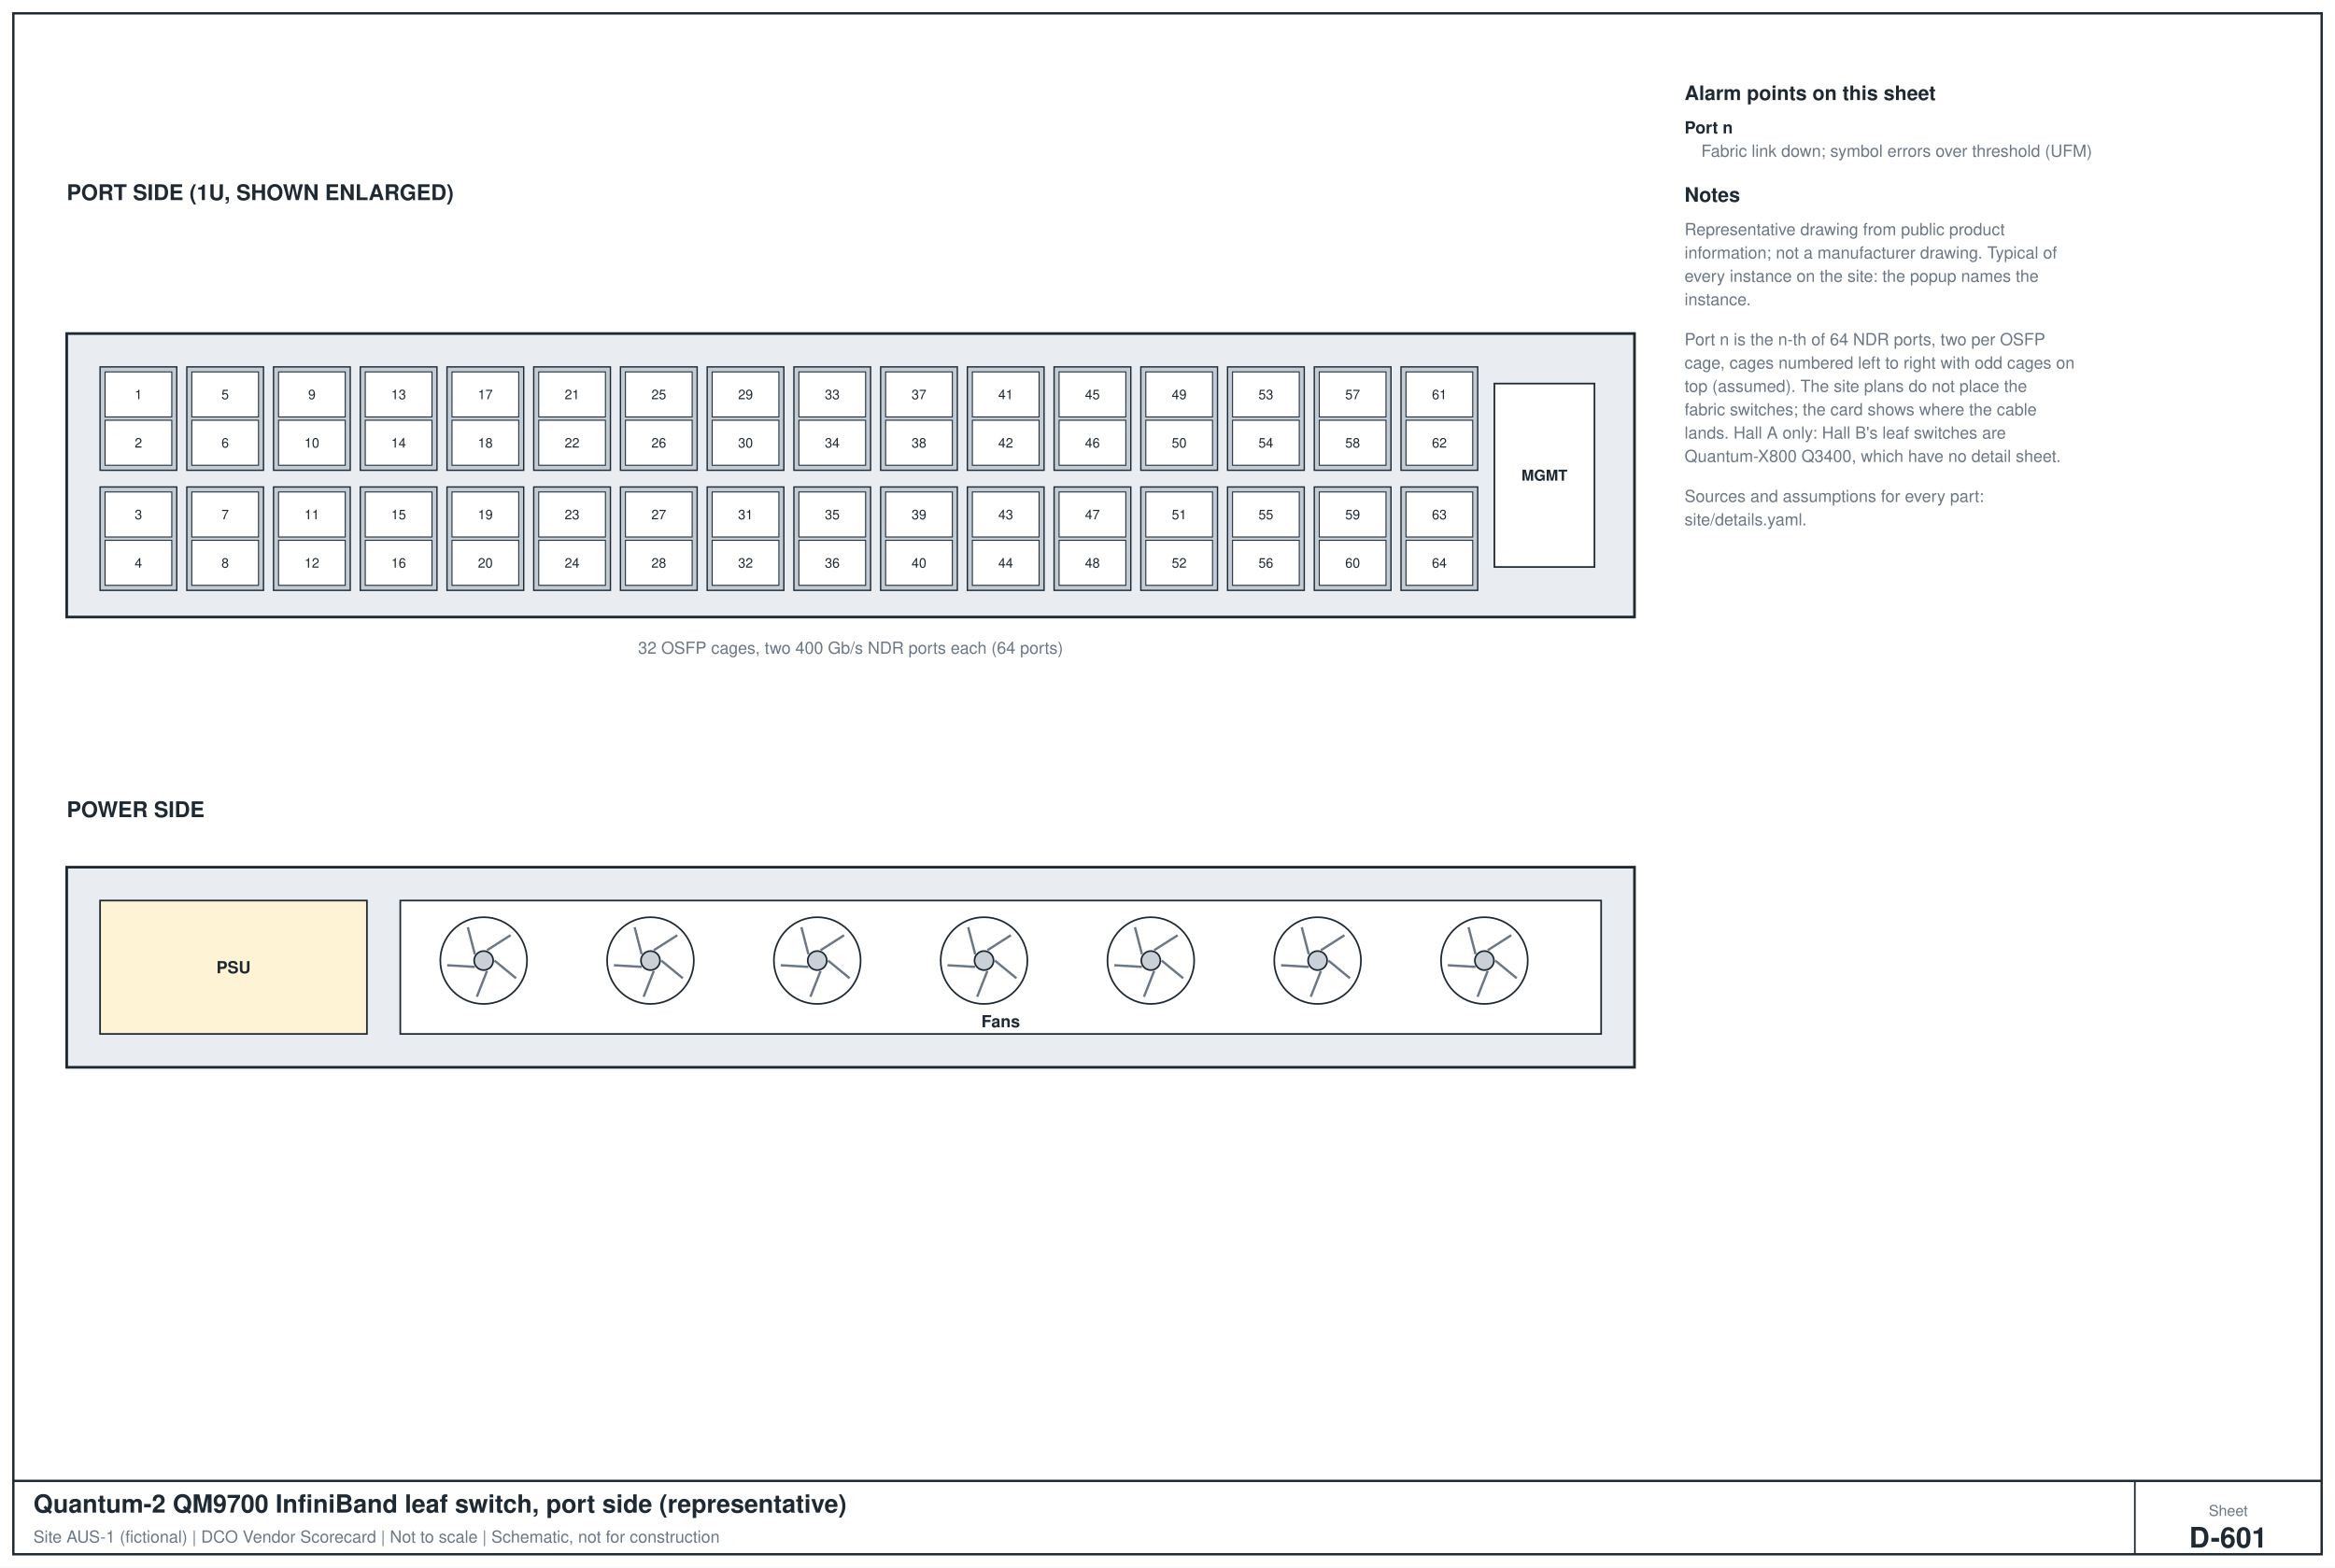
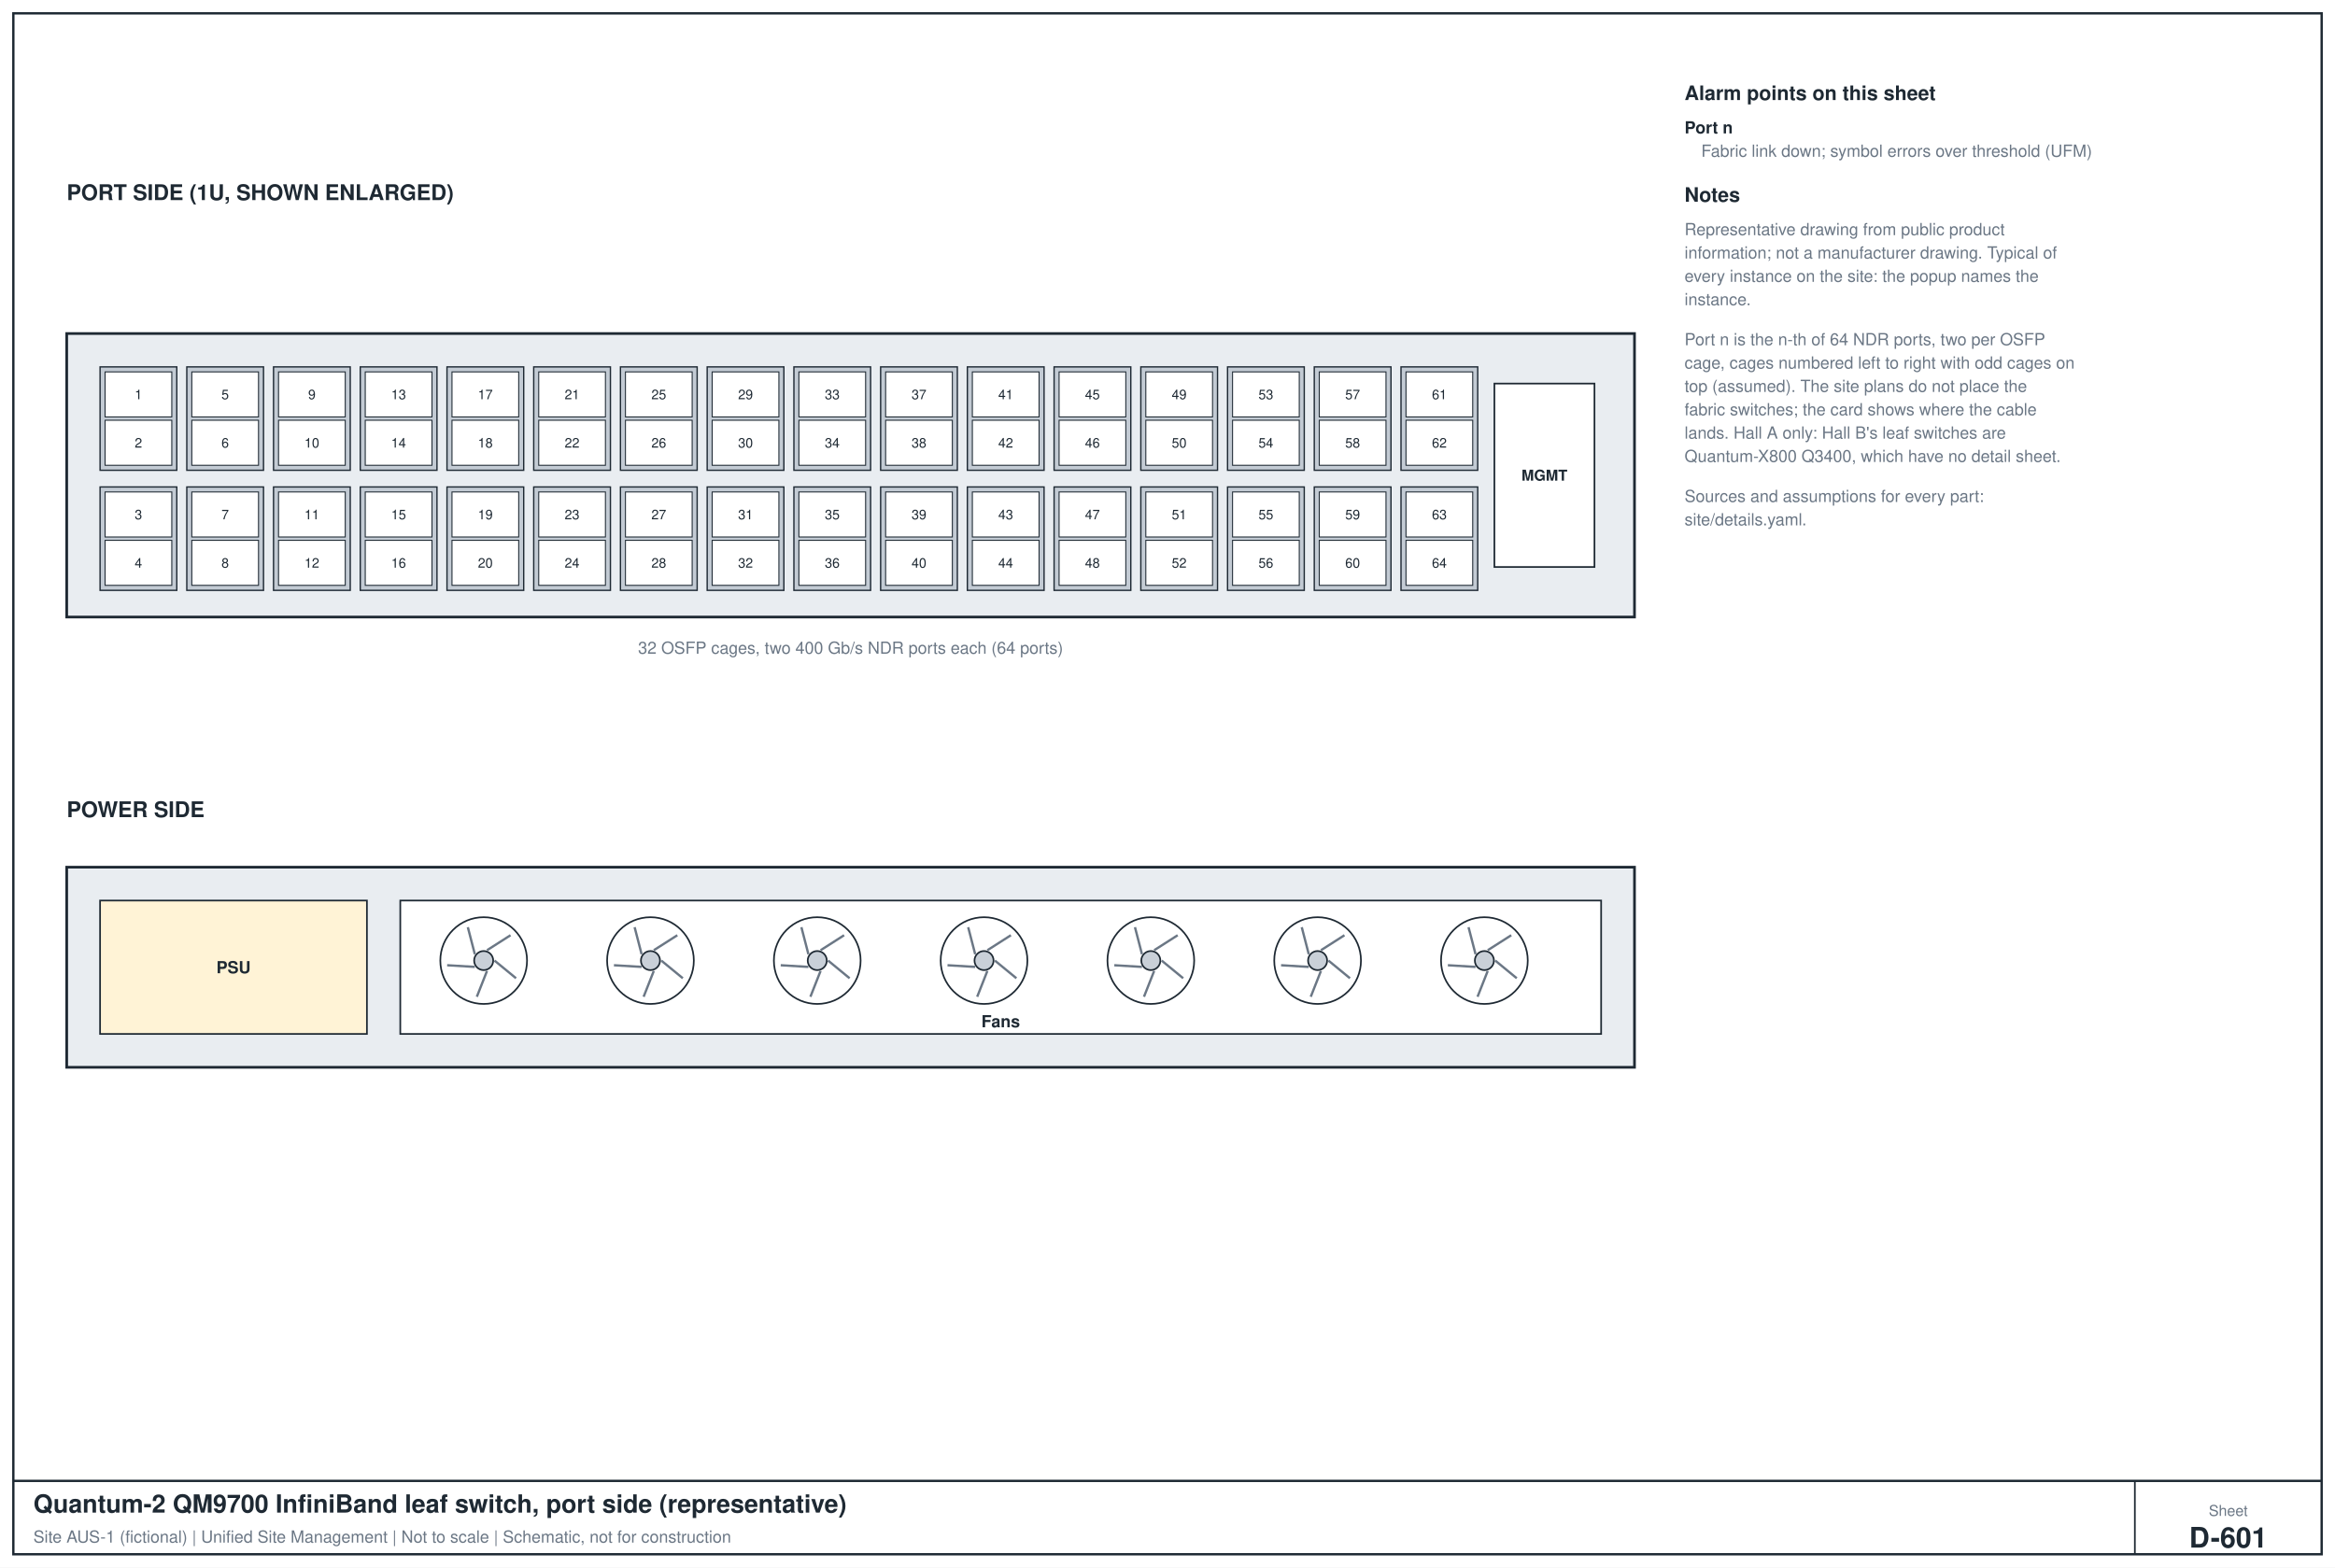
<svg xmlns="http://www.w3.org/2000/svg" width="1400" height="940" viewBox="0 0 1400 940">
  <rect width="100%" height="100%" fill="#ffffff" />
  <text x="40.0" y="120.0" font-family="Helvetica, Arial, sans-serif" font-size="13" text-anchor="start" fill="#1e2933" font-weight="bold">PORT SIDE (1U, SHOWN ENLARGED)</text>
  <rect x="40.0" y="200.0" width="940.0" height="170.0" rx="0" fill="#e9edf1" stroke="#1e2933" stroke-width="1.6" />
  <rect x="60.0" y="220.0" width="46.0" height="62.0" rx="0" fill="#c3cbd4" stroke="#1e2933" stroke-width="0.8" />
  <rect x="63.0" y="223.0" width="40.0" height="27.0" rx="0" fill="#ffffff" stroke="#1e2933" stroke-width="0.6" />
  <text x="83.0" y="239.4" font-family="Helvetica, Arial, sans-serif" font-size="8" text-anchor="middle" fill="#1e2933" font-weight="normal">1</text>
  <rect x="63.0" y="252.0" width="40.0" height="27.0" rx="0" fill="#ffffff" stroke="#1e2933" stroke-width="0.6" />
  <text x="83.0" y="268.4" font-family="Helvetica, Arial, sans-serif" font-size="8" text-anchor="middle" fill="#1e2933" font-weight="normal">2</text>
  <rect x="60.0" y="292.0" width="46.0" height="62.0" rx="0" fill="#c3cbd4" stroke="#1e2933" stroke-width="0.8" />
  <rect x="63.0" y="295.0" width="40.0" height="27.0" rx="0" fill="#ffffff" stroke="#1e2933" stroke-width="0.6" />
  <text x="83.0" y="311.4" font-family="Helvetica, Arial, sans-serif" font-size="8" text-anchor="middle" fill="#1e2933" font-weight="normal">3</text>
  <rect x="63.0" y="324.0" width="40.0" height="27.0" rx="0" fill="#ffffff" stroke="#1e2933" stroke-width="0.6" />
  <text x="83.0" y="340.4" font-family="Helvetica, Arial, sans-serif" font-size="8" text-anchor="middle" fill="#1e2933" font-weight="normal">4</text>
  <rect x="112.0" y="220.0" width="46.0" height="62.0" rx="0" fill="#c3cbd4" stroke="#1e2933" stroke-width="0.8" />
  <rect x="115.0" y="223.0" width="40.0" height="27.0" rx="0" fill="#ffffff" stroke="#1e2933" stroke-width="0.6" />
  <text x="135.0" y="239.4" font-family="Helvetica, Arial, sans-serif" font-size="8" text-anchor="middle" fill="#1e2933" font-weight="normal">5</text>
  <rect x="115.0" y="252.0" width="40.0" height="27.0" rx="0" fill="#ffffff" stroke="#1e2933" stroke-width="0.6" />
  <text x="135.0" y="268.4" font-family="Helvetica, Arial, sans-serif" font-size="8" text-anchor="middle" fill="#1e2933" font-weight="normal">6</text>
  <rect x="112.0" y="292.0" width="46.0" height="62.0" rx="0" fill="#c3cbd4" stroke="#1e2933" stroke-width="0.8" />
  <rect x="115.0" y="295.0" width="40.0" height="27.0" rx="0" fill="#ffffff" stroke="#1e2933" stroke-width="0.6" />
  <text x="135.0" y="311.4" font-family="Helvetica, Arial, sans-serif" font-size="8" text-anchor="middle" fill="#1e2933" font-weight="normal">7</text>
  <rect x="115.0" y="324.0" width="40.0" height="27.0" rx="0" fill="#ffffff" stroke="#1e2933" stroke-width="0.6" />
  <text x="135.0" y="340.4" font-family="Helvetica, Arial, sans-serif" font-size="8" text-anchor="middle" fill="#1e2933" font-weight="normal">8</text>
  <rect x="164.0" y="220.0" width="46.0" height="62.0" rx="0" fill="#c3cbd4" stroke="#1e2933" stroke-width="0.8" />
  <rect x="167.0" y="223.0" width="40.0" height="27.0" rx="0" fill="#ffffff" stroke="#1e2933" stroke-width="0.6" />
  <text x="187.0" y="239.4" font-family="Helvetica, Arial, sans-serif" font-size="8" text-anchor="middle" fill="#1e2933" font-weight="normal">9</text>
  <rect x="167.0" y="252.0" width="40.0" height="27.0" rx="0" fill="#ffffff" stroke="#1e2933" stroke-width="0.6" />
  <text x="187.0" y="268.4" font-family="Helvetica, Arial, sans-serif" font-size="8" text-anchor="middle" fill="#1e2933" font-weight="normal">10</text>
  <rect x="164.0" y="292.0" width="46.0" height="62.0" rx="0" fill="#c3cbd4" stroke="#1e2933" stroke-width="0.8" />
  <rect x="167.0" y="295.0" width="40.0" height="27.0" rx="0" fill="#ffffff" stroke="#1e2933" stroke-width="0.6" />
  <text x="187.0" y="311.4" font-family="Helvetica, Arial, sans-serif" font-size="8" text-anchor="middle" fill="#1e2933" font-weight="normal">11</text>
  <rect x="167.0" y="324.0" width="40.0" height="27.0" rx="0" fill="#ffffff" stroke="#1e2933" stroke-width="0.6" />
  <text x="187.0" y="340.4" font-family="Helvetica, Arial, sans-serif" font-size="8" text-anchor="middle" fill="#1e2933" font-weight="normal">12</text>
  <rect x="216.0" y="220.0" width="46.0" height="62.0" rx="0" fill="#c3cbd4" stroke="#1e2933" stroke-width="0.8" />
  <rect x="219.0" y="223.0" width="40.0" height="27.0" rx="0" fill="#ffffff" stroke="#1e2933" stroke-width="0.6" />
  <text x="239.0" y="239.4" font-family="Helvetica, Arial, sans-serif" font-size="8" text-anchor="middle" fill="#1e2933" font-weight="normal">13</text>
  <rect x="219.0" y="252.0" width="40.0" height="27.0" rx="0" fill="#ffffff" stroke="#1e2933" stroke-width="0.6" />
  <text x="239.0" y="268.4" font-family="Helvetica, Arial, sans-serif" font-size="8" text-anchor="middle" fill="#1e2933" font-weight="normal">14</text>
  <rect x="216.0" y="292.0" width="46.0" height="62.0" rx="0" fill="#c3cbd4" stroke="#1e2933" stroke-width="0.8" />
  <rect x="219.0" y="295.0" width="40.0" height="27.0" rx="0" fill="#ffffff" stroke="#1e2933" stroke-width="0.6" />
  <text x="239.0" y="311.4" font-family="Helvetica, Arial, sans-serif" font-size="8" text-anchor="middle" fill="#1e2933" font-weight="normal">15</text>
  <rect x="219.0" y="324.0" width="40.0" height="27.0" rx="0" fill="#ffffff" stroke="#1e2933" stroke-width="0.6" />
  <text x="239.0" y="340.4" font-family="Helvetica, Arial, sans-serif" font-size="8" text-anchor="middle" fill="#1e2933" font-weight="normal">16</text>
  <rect x="268.0" y="220.0" width="46.0" height="62.0" rx="0" fill="#c3cbd4" stroke="#1e2933" stroke-width="0.8" />
  <rect x="271.0" y="223.0" width="40.0" height="27.0" rx="0" fill="#ffffff" stroke="#1e2933" stroke-width="0.6" />
  <text x="291.0" y="239.4" font-family="Helvetica, Arial, sans-serif" font-size="8" text-anchor="middle" fill="#1e2933" font-weight="normal">17</text>
  <rect x="271.0" y="252.0" width="40.0" height="27.0" rx="0" fill="#ffffff" stroke="#1e2933" stroke-width="0.6" />
  <text x="291.0" y="268.4" font-family="Helvetica, Arial, sans-serif" font-size="8" text-anchor="middle" fill="#1e2933" font-weight="normal">18</text>
  <rect x="268.0" y="292.0" width="46.0" height="62.0" rx="0" fill="#c3cbd4" stroke="#1e2933" stroke-width="0.8" />
  <rect x="271.0" y="295.0" width="40.0" height="27.0" rx="0" fill="#ffffff" stroke="#1e2933" stroke-width="0.6" />
  <text x="291.0" y="311.4" font-family="Helvetica, Arial, sans-serif" font-size="8" text-anchor="middle" fill="#1e2933" font-weight="normal">19</text>
  <rect x="271.0" y="324.0" width="40.0" height="27.0" rx="0" fill="#ffffff" stroke="#1e2933" stroke-width="0.6" />
  <text x="291.0" y="340.4" font-family="Helvetica, Arial, sans-serif" font-size="8" text-anchor="middle" fill="#1e2933" font-weight="normal">20</text>
  <rect x="320.0" y="220.0" width="46.0" height="62.0" rx="0" fill="#c3cbd4" stroke="#1e2933" stroke-width="0.8" />
  <rect x="323.0" y="223.0" width="40.0" height="27.0" rx="0" fill="#ffffff" stroke="#1e2933" stroke-width="0.6" />
  <text x="343.0" y="239.4" font-family="Helvetica, Arial, sans-serif" font-size="8" text-anchor="middle" fill="#1e2933" font-weight="normal">21</text>
  <rect x="323.0" y="252.0" width="40.0" height="27.0" rx="0" fill="#ffffff" stroke="#1e2933" stroke-width="0.6" />
  <text x="343.0" y="268.4" font-family="Helvetica, Arial, sans-serif" font-size="8" text-anchor="middle" fill="#1e2933" font-weight="normal">22</text>
  <rect x="320.0" y="292.0" width="46.0" height="62.0" rx="0" fill="#c3cbd4" stroke="#1e2933" stroke-width="0.8" />
  <rect x="323.0" y="295.0" width="40.0" height="27.0" rx="0" fill="#ffffff" stroke="#1e2933" stroke-width="0.6" />
  <text x="343.0" y="311.4" font-family="Helvetica, Arial, sans-serif" font-size="8" text-anchor="middle" fill="#1e2933" font-weight="normal">23</text>
  <rect x="323.0" y="324.0" width="40.0" height="27.0" rx="0" fill="#ffffff" stroke="#1e2933" stroke-width="0.6" />
  <text x="343.0" y="340.4" font-family="Helvetica, Arial, sans-serif" font-size="8" text-anchor="middle" fill="#1e2933" font-weight="normal">24</text>
  <rect x="372.0" y="220.0" width="46.0" height="62.0" rx="0" fill="#c3cbd4" stroke="#1e2933" stroke-width="0.8" />
  <rect x="375.0" y="223.0" width="40.0" height="27.0" rx="0" fill="#ffffff" stroke="#1e2933" stroke-width="0.6" />
  <text x="395.0" y="239.4" font-family="Helvetica, Arial, sans-serif" font-size="8" text-anchor="middle" fill="#1e2933" font-weight="normal">25</text>
  <rect x="375.0" y="252.0" width="40.0" height="27.0" rx="0" fill="#ffffff" stroke="#1e2933" stroke-width="0.6" />
  <text x="395.0" y="268.4" font-family="Helvetica, Arial, sans-serif" font-size="8" text-anchor="middle" fill="#1e2933" font-weight="normal">26</text>
  <rect x="372.0" y="292.0" width="46.0" height="62.0" rx="0" fill="#c3cbd4" stroke="#1e2933" stroke-width="0.8" />
  <rect x="375.0" y="295.0" width="40.0" height="27.0" rx="0" fill="#ffffff" stroke="#1e2933" stroke-width="0.6" />
  <text x="395.0" y="311.4" font-family="Helvetica, Arial, sans-serif" font-size="8" text-anchor="middle" fill="#1e2933" font-weight="normal">27</text>
  <rect x="375.0" y="324.0" width="40.0" height="27.0" rx="0" fill="#ffffff" stroke="#1e2933" stroke-width="0.6" />
  <text x="395.0" y="340.4" font-family="Helvetica, Arial, sans-serif" font-size="8" text-anchor="middle" fill="#1e2933" font-weight="normal">28</text>
  <rect x="424.0" y="220.0" width="46.0" height="62.0" rx="0" fill="#c3cbd4" stroke="#1e2933" stroke-width="0.8" />
  <rect x="427.0" y="223.0" width="40.0" height="27.0" rx="0" fill="#ffffff" stroke="#1e2933" stroke-width="0.6" />
  <text x="447.0" y="239.4" font-family="Helvetica, Arial, sans-serif" font-size="8" text-anchor="middle" fill="#1e2933" font-weight="normal">29</text>
  <rect x="427.0" y="252.0" width="40.0" height="27.0" rx="0" fill="#ffffff" stroke="#1e2933" stroke-width="0.6" />
  <text x="447.0" y="268.4" font-family="Helvetica, Arial, sans-serif" font-size="8" text-anchor="middle" fill="#1e2933" font-weight="normal">30</text>
  <rect x="424.0" y="292.0" width="46.0" height="62.0" rx="0" fill="#c3cbd4" stroke="#1e2933" stroke-width="0.8" />
  <rect x="427.0" y="295.0" width="40.0" height="27.0" rx="0" fill="#ffffff" stroke="#1e2933" stroke-width="0.6" />
  <text x="447.0" y="311.4" font-family="Helvetica, Arial, sans-serif" font-size="8" text-anchor="middle" fill="#1e2933" font-weight="normal">31</text>
  <rect x="427.0" y="324.0" width="40.0" height="27.0" rx="0" fill="#ffffff" stroke="#1e2933" stroke-width="0.6" />
  <text x="447.0" y="340.4" font-family="Helvetica, Arial, sans-serif" font-size="8" text-anchor="middle" fill="#1e2933" font-weight="normal">32</text>
  <rect x="476.0" y="220.0" width="46.0" height="62.0" rx="0" fill="#c3cbd4" stroke="#1e2933" stroke-width="0.8" />
  <rect x="479.0" y="223.0" width="40.0" height="27.0" rx="0" fill="#ffffff" stroke="#1e2933" stroke-width="0.6" />
  <text x="499.0" y="239.4" font-family="Helvetica, Arial, sans-serif" font-size="8" text-anchor="middle" fill="#1e2933" font-weight="normal">33</text>
  <rect x="479.0" y="252.0" width="40.0" height="27.0" rx="0" fill="#ffffff" stroke="#1e2933" stroke-width="0.6" />
  <text x="499.0" y="268.4" font-family="Helvetica, Arial, sans-serif" font-size="8" text-anchor="middle" fill="#1e2933" font-weight="normal">34</text>
  <rect x="476.0" y="292.0" width="46.0" height="62.0" rx="0" fill="#c3cbd4" stroke="#1e2933" stroke-width="0.8" />
  <rect x="479.0" y="295.0" width="40.0" height="27.0" rx="0" fill="#ffffff" stroke="#1e2933" stroke-width="0.6" />
  <text x="499.0" y="311.4" font-family="Helvetica, Arial, sans-serif" font-size="8" text-anchor="middle" fill="#1e2933" font-weight="normal">35</text>
  <rect x="479.0" y="324.0" width="40.0" height="27.0" rx="0" fill="#ffffff" stroke="#1e2933" stroke-width="0.6" />
  <text x="499.0" y="340.4" font-family="Helvetica, Arial, sans-serif" font-size="8" text-anchor="middle" fill="#1e2933" font-weight="normal">36</text>
  <rect x="528.0" y="220.0" width="46.0" height="62.0" rx="0" fill="#c3cbd4" stroke="#1e2933" stroke-width="0.8" />
  <rect x="531.0" y="223.0" width="40.0" height="27.0" rx="0" fill="#ffffff" stroke="#1e2933" stroke-width="0.6" />
  <text x="551.0" y="239.4" font-family="Helvetica, Arial, sans-serif" font-size="8" text-anchor="middle" fill="#1e2933" font-weight="normal">37</text>
  <rect x="531.0" y="252.0" width="40.0" height="27.0" rx="0" fill="#ffffff" stroke="#1e2933" stroke-width="0.6" />
  <text x="551.0" y="268.4" font-family="Helvetica, Arial, sans-serif" font-size="8" text-anchor="middle" fill="#1e2933" font-weight="normal">38</text>
  <rect x="528.0" y="292.0" width="46.0" height="62.0" rx="0" fill="#c3cbd4" stroke="#1e2933" stroke-width="0.8" />
  <rect x="531.0" y="295.0" width="40.0" height="27.0" rx="0" fill="#ffffff" stroke="#1e2933" stroke-width="0.6" />
  <text x="551.0" y="311.4" font-family="Helvetica, Arial, sans-serif" font-size="8" text-anchor="middle" fill="#1e2933" font-weight="normal">39</text>
  <rect x="531.0" y="324.0" width="40.0" height="27.0" rx="0" fill="#ffffff" stroke="#1e2933" stroke-width="0.6" />
  <text x="551.0" y="340.4" font-family="Helvetica, Arial, sans-serif" font-size="8" text-anchor="middle" fill="#1e2933" font-weight="normal">40</text>
  <rect x="580.0" y="220.0" width="46.0" height="62.0" rx="0" fill="#c3cbd4" stroke="#1e2933" stroke-width="0.8" />
  <rect x="583.0" y="223.0" width="40.0" height="27.0" rx="0" fill="#ffffff" stroke="#1e2933" stroke-width="0.6" />
  <text x="603.0" y="239.4" font-family="Helvetica, Arial, sans-serif" font-size="8" text-anchor="middle" fill="#1e2933" font-weight="normal">41</text>
  <rect x="583.0" y="252.0" width="40.0" height="27.0" rx="0" fill="#ffffff" stroke="#1e2933" stroke-width="0.6" />
  <text x="603.0" y="268.4" font-family="Helvetica, Arial, sans-serif" font-size="8" text-anchor="middle" fill="#1e2933" font-weight="normal">42</text>
  <rect x="580.0" y="292.0" width="46.0" height="62.0" rx="0" fill="#c3cbd4" stroke="#1e2933" stroke-width="0.8" />
  <rect x="583.0" y="295.0" width="40.0" height="27.0" rx="0" fill="#ffffff" stroke="#1e2933" stroke-width="0.6" />
  <text x="603.0" y="311.4" font-family="Helvetica, Arial, sans-serif" font-size="8" text-anchor="middle" fill="#1e2933" font-weight="normal">43</text>
  <rect x="583.0" y="324.0" width="40.0" height="27.0" rx="0" fill="#ffffff" stroke="#1e2933" stroke-width="0.6" />
  <text x="603.0" y="340.4" font-family="Helvetica, Arial, sans-serif" font-size="8" text-anchor="middle" fill="#1e2933" font-weight="normal">44</text>
  <rect x="632.0" y="220.0" width="46.0" height="62.0" rx="0" fill="#c3cbd4" stroke="#1e2933" stroke-width="0.8" />
  <rect x="635.0" y="223.0" width="40.0" height="27.0" rx="0" fill="#ffffff" stroke="#1e2933" stroke-width="0.6" />
  <text x="655.0" y="239.4" font-family="Helvetica, Arial, sans-serif" font-size="8" text-anchor="middle" fill="#1e2933" font-weight="normal">45</text>
  <rect x="635.0" y="252.0" width="40.0" height="27.0" rx="0" fill="#ffffff" stroke="#1e2933" stroke-width="0.6" />
  <text x="655.0" y="268.4" font-family="Helvetica, Arial, sans-serif" font-size="8" text-anchor="middle" fill="#1e2933" font-weight="normal">46</text>
  <rect x="632.0" y="292.0" width="46.0" height="62.0" rx="0" fill="#c3cbd4" stroke="#1e2933" stroke-width="0.8" />
  <rect x="635.0" y="295.0" width="40.0" height="27.0" rx="0" fill="#ffffff" stroke="#1e2933" stroke-width="0.6" />
  <text x="655.0" y="311.4" font-family="Helvetica, Arial, sans-serif" font-size="8" text-anchor="middle" fill="#1e2933" font-weight="normal">47</text>
  <rect x="635.0" y="324.0" width="40.0" height="27.0" rx="0" fill="#ffffff" stroke="#1e2933" stroke-width="0.6" />
  <text x="655.0" y="340.4" font-family="Helvetica, Arial, sans-serif" font-size="8" text-anchor="middle" fill="#1e2933" font-weight="normal">48</text>
  <rect x="684.0" y="220.0" width="46.0" height="62.0" rx="0" fill="#c3cbd4" stroke="#1e2933" stroke-width="0.8" />
  <rect x="687.0" y="223.0" width="40.0" height="27.0" rx="0" fill="#ffffff" stroke="#1e2933" stroke-width="0.6" />
  <text x="707.0" y="239.4" font-family="Helvetica, Arial, sans-serif" font-size="8" text-anchor="middle" fill="#1e2933" font-weight="normal">49</text>
  <rect x="687.0" y="252.0" width="40.0" height="27.0" rx="0" fill="#ffffff" stroke="#1e2933" stroke-width="0.6" />
  <text x="707.0" y="268.4" font-family="Helvetica, Arial, sans-serif" font-size="8" text-anchor="middle" fill="#1e2933" font-weight="normal">50</text>
  <rect x="684.0" y="292.0" width="46.0" height="62.0" rx="0" fill="#c3cbd4" stroke="#1e2933" stroke-width="0.8" />
  <rect x="687.0" y="295.0" width="40.0" height="27.0" rx="0" fill="#ffffff" stroke="#1e2933" stroke-width="0.6" />
  <text x="707.0" y="311.4" font-family="Helvetica, Arial, sans-serif" font-size="8" text-anchor="middle" fill="#1e2933" font-weight="normal">51</text>
  <rect x="687.0" y="324.0" width="40.0" height="27.0" rx="0" fill="#ffffff" stroke="#1e2933" stroke-width="0.6" />
  <text x="707.0" y="340.4" font-family="Helvetica, Arial, sans-serif" font-size="8" text-anchor="middle" fill="#1e2933" font-weight="normal">52</text>
  <rect x="736.0" y="220.0" width="46.0" height="62.0" rx="0" fill="#c3cbd4" stroke="#1e2933" stroke-width="0.8" />
  <rect x="739.0" y="223.0" width="40.0" height="27.0" rx="0" fill="#ffffff" stroke="#1e2933" stroke-width="0.6" />
  <text x="759.0" y="239.4" font-family="Helvetica, Arial, sans-serif" font-size="8" text-anchor="middle" fill="#1e2933" font-weight="normal">53</text>
  <rect x="739.0" y="252.0" width="40.0" height="27.0" rx="0" fill="#ffffff" stroke="#1e2933" stroke-width="0.6" />
  <text x="759.0" y="268.4" font-family="Helvetica, Arial, sans-serif" font-size="8" text-anchor="middle" fill="#1e2933" font-weight="normal">54</text>
  <rect x="736.0" y="292.0" width="46.0" height="62.0" rx="0" fill="#c3cbd4" stroke="#1e2933" stroke-width="0.8" />
  <rect x="739.0" y="295.0" width="40.0" height="27.0" rx="0" fill="#ffffff" stroke="#1e2933" stroke-width="0.6" />
  <text x="759.0" y="311.4" font-family="Helvetica, Arial, sans-serif" font-size="8" text-anchor="middle" fill="#1e2933" font-weight="normal">55</text>
  <rect x="739.0" y="324.0" width="40.0" height="27.0" rx="0" fill="#ffffff" stroke="#1e2933" stroke-width="0.6" />
  <text x="759.0" y="340.4" font-family="Helvetica, Arial, sans-serif" font-size="8" text-anchor="middle" fill="#1e2933" font-weight="normal">56</text>
  <rect x="788.0" y="220.0" width="46.0" height="62.0" rx="0" fill="#c3cbd4" stroke="#1e2933" stroke-width="0.8" />
  <rect x="791.0" y="223.0" width="40.0" height="27.0" rx="0" fill="#ffffff" stroke="#1e2933" stroke-width="0.6" />
  <text x="811.0" y="239.4" font-family="Helvetica, Arial, sans-serif" font-size="8" text-anchor="middle" fill="#1e2933" font-weight="normal">57</text>
  <rect x="791.0" y="252.0" width="40.0" height="27.0" rx="0" fill="#ffffff" stroke="#1e2933" stroke-width="0.6" />
  <text x="811.0" y="268.4" font-family="Helvetica, Arial, sans-serif" font-size="8" text-anchor="middle" fill="#1e2933" font-weight="normal">58</text>
  <rect x="788.0" y="292.0" width="46.0" height="62.0" rx="0" fill="#c3cbd4" stroke="#1e2933" stroke-width="0.8" />
  <rect x="791.0" y="295.0" width="40.0" height="27.0" rx="0" fill="#ffffff" stroke="#1e2933" stroke-width="0.6" />
  <text x="811.0" y="311.4" font-family="Helvetica, Arial, sans-serif" font-size="8" text-anchor="middle" fill="#1e2933" font-weight="normal">59</text>
  <rect x="791.0" y="324.0" width="40.0" height="27.0" rx="0" fill="#ffffff" stroke="#1e2933" stroke-width="0.6" />
  <text x="811.0" y="340.4" font-family="Helvetica, Arial, sans-serif" font-size="8" text-anchor="middle" fill="#1e2933" font-weight="normal">60</text>
  <rect x="840.0" y="220.0" width="46.0" height="62.0" rx="0" fill="#c3cbd4" stroke="#1e2933" stroke-width="0.8" />
  <rect x="843.0" y="223.0" width="40.0" height="27.0" rx="0" fill="#ffffff" stroke="#1e2933" stroke-width="0.6" />
  <text x="863.0" y="239.4" font-family="Helvetica, Arial, sans-serif" font-size="8" text-anchor="middle" fill="#1e2933" font-weight="normal">61</text>
  <rect x="843.0" y="252.0" width="40.0" height="27.0" rx="0" fill="#ffffff" stroke="#1e2933" stroke-width="0.6" />
  <text x="863.0" y="268.4" font-family="Helvetica, Arial, sans-serif" font-size="8" text-anchor="middle" fill="#1e2933" font-weight="normal">62</text>
  <rect x="840.0" y="292.0" width="46.0" height="62.0" rx="0" fill="#c3cbd4" stroke="#1e2933" stroke-width="0.8" />
  <rect x="843.0" y="295.0" width="40.0" height="27.0" rx="0" fill="#ffffff" stroke="#1e2933" stroke-width="0.6" />
  <text x="863.0" y="311.4" font-family="Helvetica, Arial, sans-serif" font-size="8" text-anchor="middle" fill="#1e2933" font-weight="normal">63</text>
  <rect x="843.0" y="324.0" width="40.0" height="27.0" rx="0" fill="#ffffff" stroke="#1e2933" stroke-width="0.6" />
  <text x="863.0" y="340.4" font-family="Helvetica, Arial, sans-serif" font-size="8" text-anchor="middle" fill="#1e2933" font-weight="normal">64</text>
  <rect x="896.0" y="230.0" width="60.0" height="110.0" rx="0" fill="#ffffff" stroke="#1e2933" stroke-width="1.0" />
  <text x="926.0" y="288.2" font-family="Helvetica, Arial, sans-serif" font-size="9" text-anchor="middle" fill="#1e2933" font-weight="bold">MGMT</text>
  <text x="510.0" y="392.0" font-family="Helvetica, Arial, sans-serif" font-size="10" text-anchor="middle" fill="#6b7785" font-weight="normal">32 OSFP cages, two 400 Gb/s NDR ports each (64 ports)</text>
  <text x="40.0" y="490.0" font-family="Helvetica, Arial, sans-serif" font-size="13" text-anchor="start" fill="#1e2933" font-weight="bold">POWER SIDE</text>
  <rect x="40.0" y="520.0" width="940.0" height="120.0" rx="0" fill="#e9edf1" stroke="#1e2933" stroke-width="1.6" />
  <rect x="60.0" y="540.0" width="160.0" height="80.0" rx="0" fill="#fff3d6" stroke="#1e2933" stroke-width="1.0" />
  <text x="140.0" y="583.6" font-family="Helvetica, Arial, sans-serif" font-size="10" text-anchor="middle" fill="#1e2933" font-weight="bold">PSU</text>
  <rect x="240.0" y="540.0" width="720.0" height="80.0" rx="0" fill="#ffffff" stroke="#1e2933" stroke-width="1.0" />
  <circle cx="290.0" cy="576.0" r="26" fill="#ffffff" stroke="#1e2933" stroke-width="1.0" />
  <circle cx="290.0" cy="576.0" r="5.72" fill="#c9d0d8" stroke="#1e2933" stroke-width="1.0" />
  <line x1="296.5" y1="576.0" x2="309.4" y2="586.6" stroke="#6b7785" stroke-width="1.4" />
  <line x1="292.0" y1="582.2" x2="285.9" y2="597.7" stroke="#6b7785" stroke-width="1.4" />
  <line x1="284.7" y1="579.8" x2="268.1" y2="578.8" stroke="#6b7785" stroke-width="1.4" />
  <line x1="284.7" y1="572.2" x2="280.5" y2="556.0" stroke="#6b7785" stroke-width="1.4" />
  <line x1="292.0" y1="569.8" x2="306.1" y2="560.8" stroke="#6b7785" stroke-width="1.4" />
  <circle cx="390.0" cy="576.0" r="26" fill="#ffffff" stroke="#1e2933" stroke-width="1.0" />
  <circle cx="390.0" cy="576.0" r="5.72" fill="#c9d0d8" stroke="#1e2933" stroke-width="1.0" />
  <line x1="396.5" y1="576.0" x2="409.4" y2="586.6" stroke="#6b7785" stroke-width="1.4" />
  <line x1="392.0" y1="582.2" x2="385.9" y2="597.7" stroke="#6b7785" stroke-width="1.4" />
  <line x1="384.7" y1="579.8" x2="368.1" y2="578.8" stroke="#6b7785" stroke-width="1.4" />
  <line x1="384.7" y1="572.2" x2="380.5" y2="556.0" stroke="#6b7785" stroke-width="1.4" />
  <line x1="392.0" y1="569.8" x2="406.1" y2="560.8" stroke="#6b7785" stroke-width="1.4" />
  <circle cx="490.0" cy="576.0" r="26" fill="#ffffff" stroke="#1e2933" stroke-width="1.0" />
  <circle cx="490.0" cy="576.0" r="5.72" fill="#c9d0d8" stroke="#1e2933" stroke-width="1.0" />
  <line x1="496.5" y1="576.0" x2="509.4" y2="586.6" stroke="#6b7785" stroke-width="1.4" />
  <line x1="492.0" y1="582.2" x2="485.9" y2="597.7" stroke="#6b7785" stroke-width="1.4" />
  <line x1="484.7" y1="579.8" x2="468.1" y2="578.8" stroke="#6b7785" stroke-width="1.4" />
  <line x1="484.7" y1="572.2" x2="480.5" y2="556.0" stroke="#6b7785" stroke-width="1.4" />
  <line x1="492.0" y1="569.8" x2="506.1" y2="560.8" stroke="#6b7785" stroke-width="1.4" />
  <circle cx="590.0" cy="576.0" r="26" fill="#ffffff" stroke="#1e2933" stroke-width="1.0" />
  <circle cx="590.0" cy="576.0" r="5.72" fill="#c9d0d8" stroke="#1e2933" stroke-width="1.0" />
  <line x1="596.5" y1="576.0" x2="609.4" y2="586.6" stroke="#6b7785" stroke-width="1.4" />
  <line x1="592.0" y1="582.2" x2="585.9" y2="597.7" stroke="#6b7785" stroke-width="1.4" />
  <line x1="584.7" y1="579.8" x2="568.1" y2="578.8" stroke="#6b7785" stroke-width="1.4" />
  <line x1="584.7" y1="572.2" x2="580.5" y2="556.0" stroke="#6b7785" stroke-width="1.4" />
  <line x1="592.0" y1="569.8" x2="606.1" y2="560.8" stroke="#6b7785" stroke-width="1.4" />
  <circle cx="690.0" cy="576.0" r="26" fill="#ffffff" stroke="#1e2933" stroke-width="1.0" />
  <circle cx="690.0" cy="576.0" r="5.72" fill="#c9d0d8" stroke="#1e2933" stroke-width="1.0" />
  <line x1="696.5" y1="576.0" x2="709.4" y2="586.6" stroke="#6b7785" stroke-width="1.4" />
  <line x1="692.0" y1="582.2" x2="685.9" y2="597.7" stroke="#6b7785" stroke-width="1.4" />
  <line x1="684.7" y1="579.8" x2="668.1" y2="578.8" stroke="#6b7785" stroke-width="1.4" />
  <line x1="684.7" y1="572.2" x2="680.5" y2="556.0" stroke="#6b7785" stroke-width="1.4" />
  <line x1="692.0" y1="569.8" x2="706.1" y2="560.8" stroke="#6b7785" stroke-width="1.4" />
  <circle cx="790.0" cy="576.0" r="26" fill="#ffffff" stroke="#1e2933" stroke-width="1.0" />
  <circle cx="790.0" cy="576.0" r="5.72" fill="#c9d0d8" stroke="#1e2933" stroke-width="1.0" />
  <line x1="796.5" y1="576.0" x2="809.4" y2="586.6" stroke="#6b7785" stroke-width="1.4" />
  <line x1="792.0" y1="582.2" x2="785.9" y2="597.7" stroke="#6b7785" stroke-width="1.4" />
  <line x1="784.7" y1="579.8" x2="768.1" y2="578.8" stroke="#6b7785" stroke-width="1.4" />
  <line x1="784.7" y1="572.2" x2="780.5" y2="556.0" stroke="#6b7785" stroke-width="1.4" />
  <line x1="792.0" y1="569.8" x2="806.1" y2="560.8" stroke="#6b7785" stroke-width="1.4" />
  <circle cx="890.0" cy="576.0" r="26" fill="#ffffff" stroke="#1e2933" stroke-width="1.0" />
  <circle cx="890.0" cy="576.0" r="5.72" fill="#c9d0d8" stroke="#1e2933" stroke-width="1.0" />
  <line x1="896.5" y1="576.0" x2="909.4" y2="586.6" stroke="#6b7785" stroke-width="1.4" />
  <line x1="892.0" y1="582.2" x2="885.9" y2="597.7" stroke="#6b7785" stroke-width="1.4" />
  <line x1="884.7" y1="579.8" x2="868.1" y2="578.8" stroke="#6b7785" stroke-width="1.4" />
  <line x1="884.7" y1="572.2" x2="880.5" y2="556.0" stroke="#6b7785" stroke-width="1.4" />
  <line x1="892.0" y1="569.8" x2="906.1" y2="560.8" stroke="#6b7785" stroke-width="1.4" />
  <text x="600.0" y="616.0" font-family="Helvetica, Arial, sans-serif" font-size="10" text-anchor="middle" fill="#1e2933" font-weight="bold">Fans</text>
  <text x="1010.0" y="60.0" font-family="Helvetica, Arial, sans-serif" font-size="12" text-anchor="start" fill="#1e2933" font-weight="bold">Alarm points on this sheet</text>
  <text x="1010.0" y="80.0" font-family="Helvetica, Arial, sans-serif" font-size="10" text-anchor="start" fill="#1e2933" font-weight="bold">Port n</text>
  <text x="1020.0" y="94.0" font-family="Helvetica, Arial, sans-serif" font-size="10" text-anchor="start" fill="#6b7785" font-weight="normal">Fabric link down; symbol errors over threshold (UFM)</text>
  <text x="1010.0" y="121.0" font-family="Helvetica, Arial, sans-serif" font-size="12" text-anchor="start" fill="#1e2933" font-weight="bold">Notes</text>
  <text x="1010.0" y="141.0" font-family="Helvetica, Arial, sans-serif" font-size="10" text-anchor="start" fill="#6b7785" font-weight="normal">Representative drawing from public product</text>
  <text x="1010.0" y="155.0" font-family="Helvetica, Arial, sans-serif" font-size="10" text-anchor="start" fill="#6b7785" font-weight="normal">information; not a manufacturer drawing. Typical of</text>
  <text x="1010.0" y="169.0" font-family="Helvetica, Arial, sans-serif" font-size="10" text-anchor="start" fill="#6b7785" font-weight="normal">every instance on the site: the popup names the</text>
  <text x="1010.0" y="183.0" font-family="Helvetica, Arial, sans-serif" font-size="10" text-anchor="start" fill="#6b7785" font-weight="normal">instance.</text>
  <text x="1010.0" y="207.0" font-family="Helvetica, Arial, sans-serif" font-size="10" text-anchor="start" fill="#6b7785" font-weight="normal">Port n is the n-th of 64 NDR ports, two per OSFP</text>
  <text x="1010.0" y="221.0" font-family="Helvetica, Arial, sans-serif" font-size="10" text-anchor="start" fill="#6b7785" font-weight="normal">cage, cages numbered left to right with odd cages on</text>
  <text x="1010.0" y="235.0" font-family="Helvetica, Arial, sans-serif" font-size="10" text-anchor="start" fill="#6b7785" font-weight="normal">top (assumed). The site plans do not place the</text>
  <text x="1010.0" y="249.0" font-family="Helvetica, Arial, sans-serif" font-size="10" text-anchor="start" fill="#6b7785" font-weight="normal">fabric switches; the card shows where the cable</text>
  <text x="1010.0" y="263.0" font-family="Helvetica, Arial, sans-serif" font-size="10" text-anchor="start" fill="#6b7785" font-weight="normal">lands. Hall A only: Hall B's leaf switches are</text>
  <text x="1010.0" y="277.0" font-family="Helvetica, Arial, sans-serif" font-size="10" text-anchor="start" fill="#6b7785" font-weight="normal">Quantum-X800 Q3400, which have no detail sheet.</text>
  <text x="1010.0" y="301.0" font-family="Helvetica, Arial, sans-serif" font-size="10" text-anchor="start" fill="#6b7785" font-weight="normal">Sources and assumptions for every part:</text>
  <text x="1010.0" y="315.0" font-family="Helvetica, Arial, sans-serif" font-size="10" text-anchor="start" fill="#6b7785" font-weight="normal">site/details.yaml.</text>
  <rect x="8.0" y="8.0" width="1384.0" height="924.0" rx="0" fill="none" stroke="#1e2933" stroke-width="1.4" />
  <line x1="8.0" y1="888.0" x2="1392.0" y2="888.0" stroke="#1e2933" stroke-width="1.4" />
  <text x="20.0" y="907.0" font-family="Helvetica, Arial, sans-serif" font-size="15" text-anchor="start" fill="#1e2933" font-weight="bold">Quantum-2 QM9700 InfiniBand leaf switch, port side (representative)</text>
-   <text x="20.0" y="925.0" font-family="Helvetica, Arial, sans-serif" font-size="10" text-anchor="start" fill="#6b7785" font-weight="normal">Site AUS-1 (fictional)  |  DCO Vendor Scorecard  |  Not to scale  |  Schematic, not for construction</text>
+   <text x="20.0" y="925.0" font-family="Helvetica, Arial, sans-serif" font-size="10" text-anchor="start" fill="#6b7785" font-weight="normal">Site AUS-1 (fictional)  |  Unified Site Management  |  Not to scale  |  Schematic, not for construction</text>
  <line x1="1280.0" y1="888.0" x2="1280.0" y2="932.0" stroke="#1e2933" stroke-width="1.0" />
  <text x="1336.0" y="909.0" font-family="Helvetica, Arial, sans-serif" font-size="9" text-anchor="middle" fill="#6b7785" font-weight="normal">Sheet</text>
  <text x="1336.0" y="928.0" font-family="Helvetica, Arial, sans-serif" font-size="17" text-anchor="middle" fill="#1e2933" font-weight="bold">D-601</text>
</svg>
